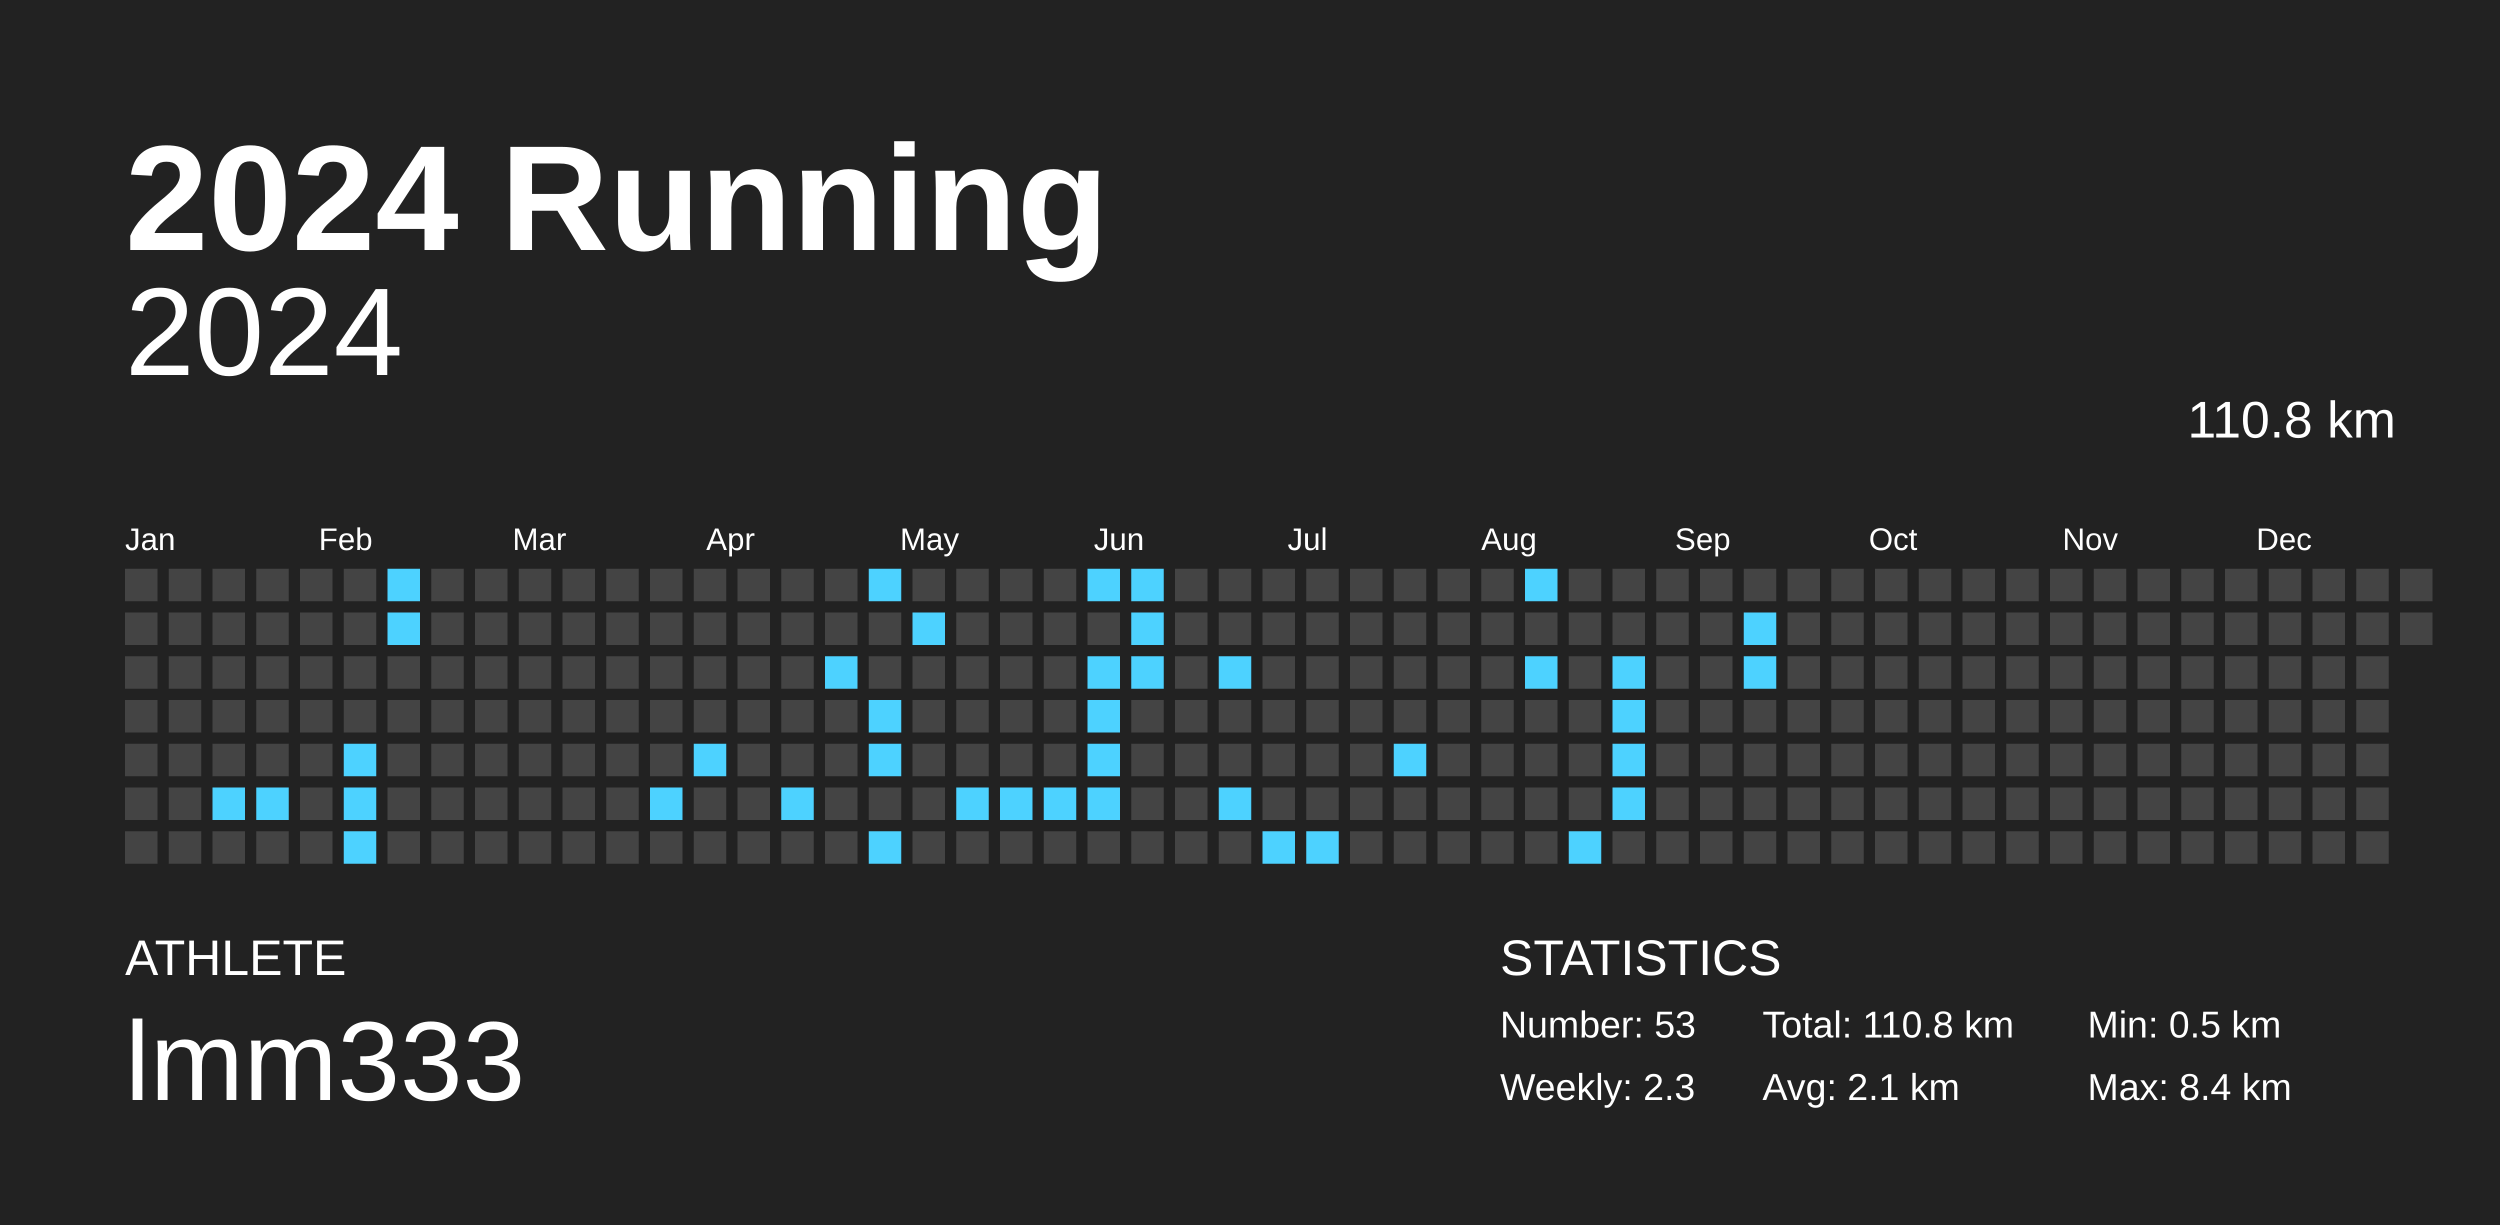
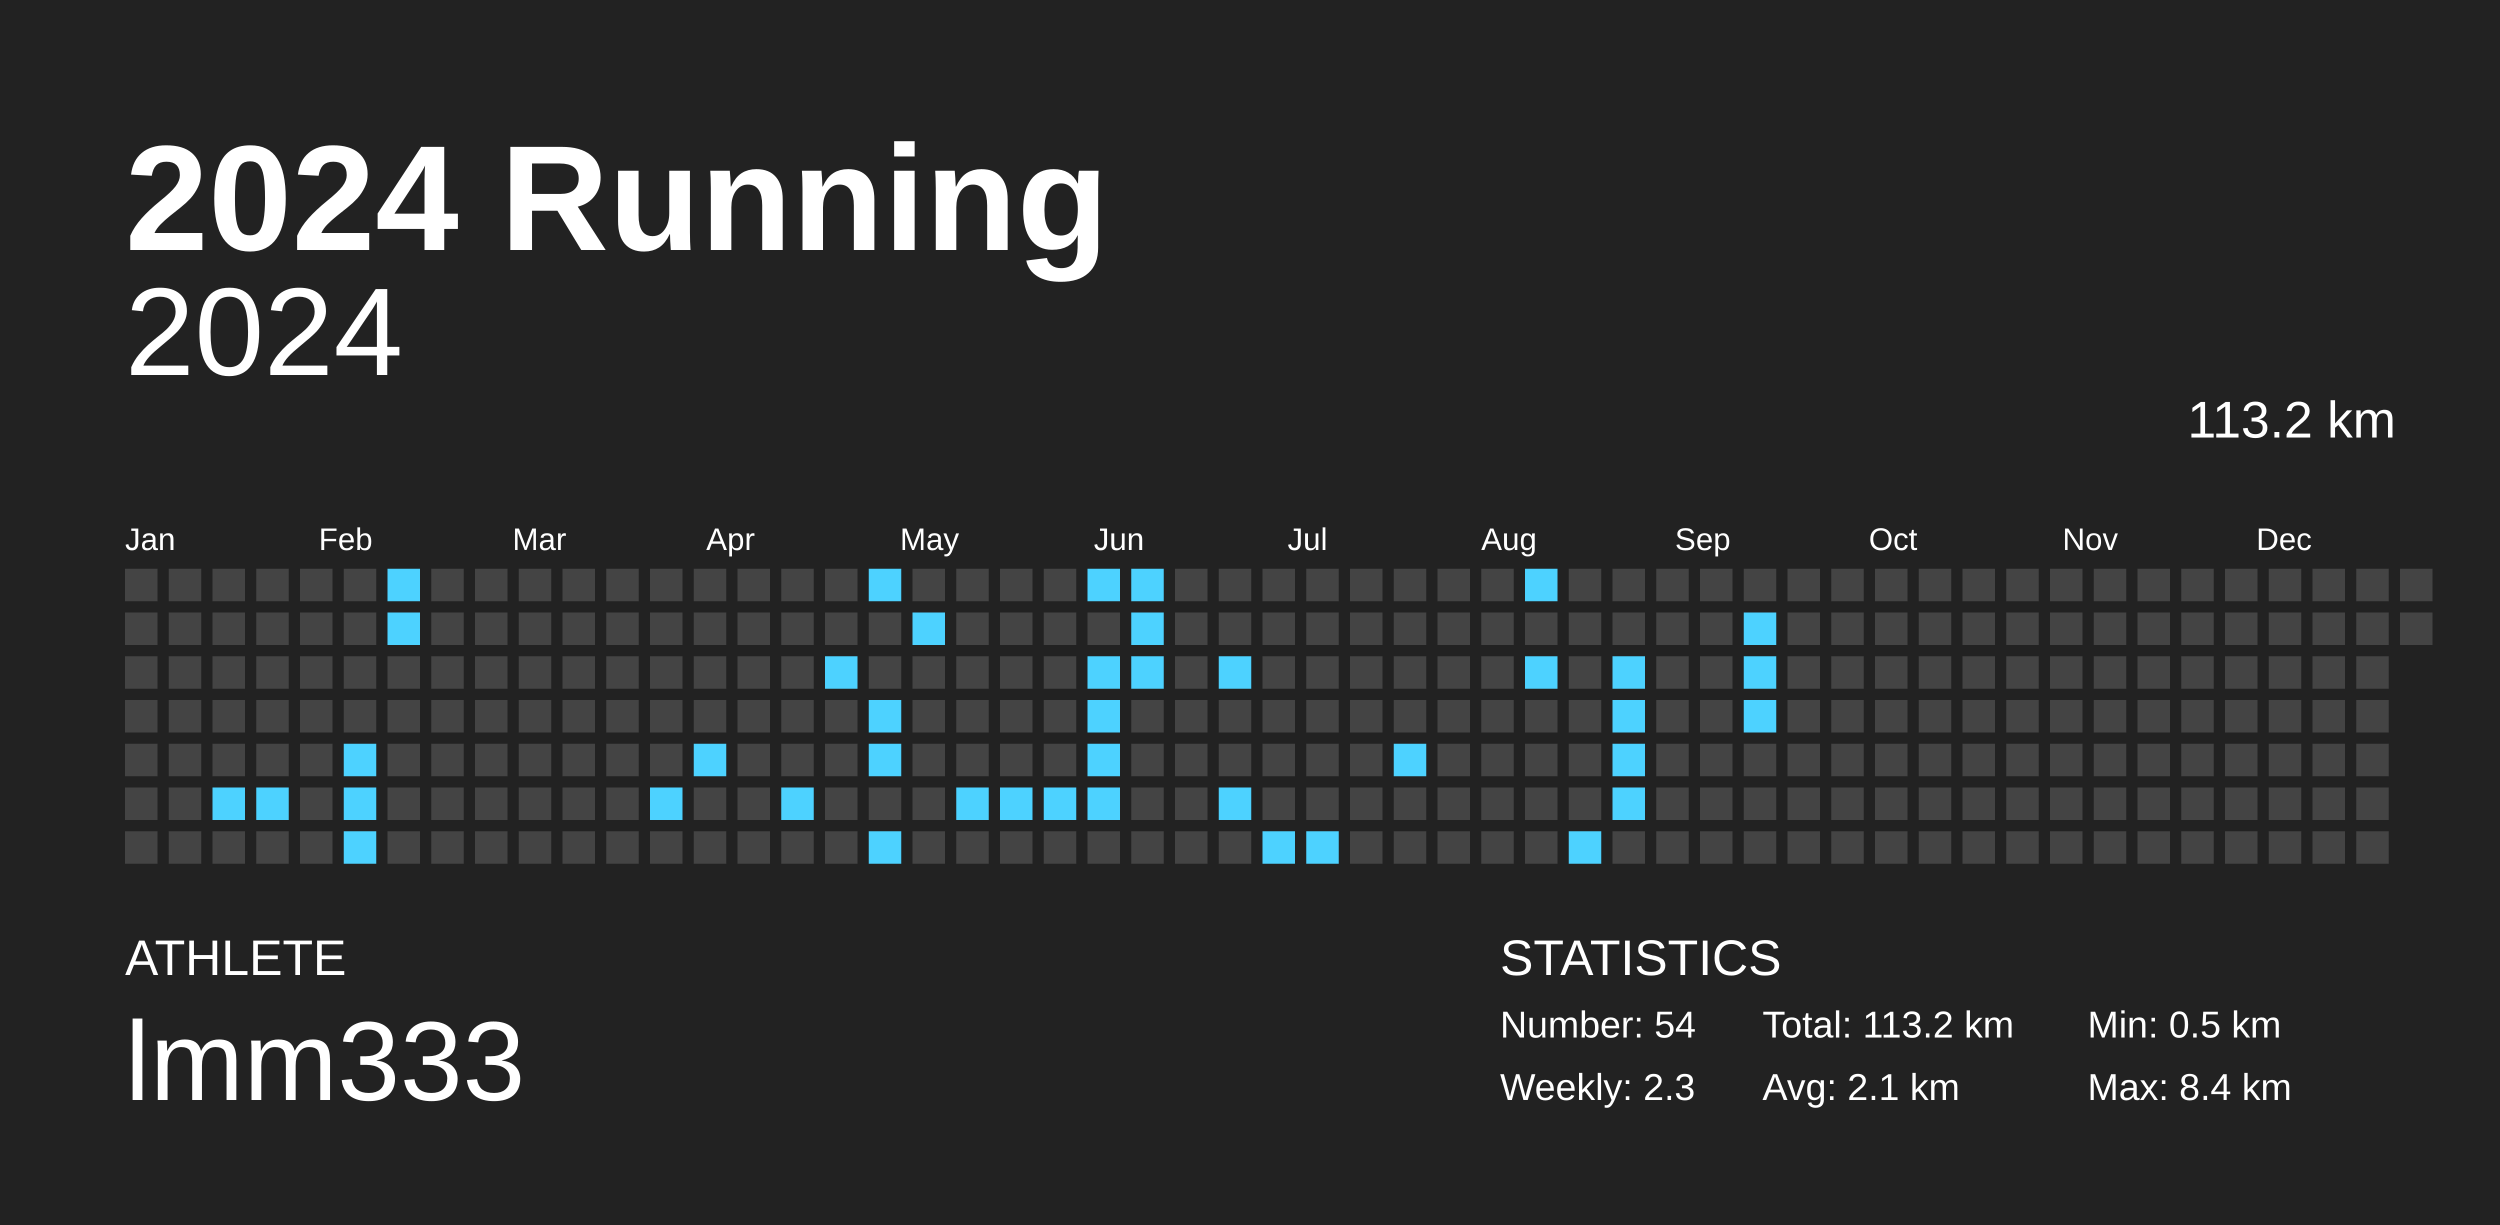
<svg xmlns="http://www.w3.org/2000/svg" baseProfile="full" height="98mm" version="1.1" viewBox="0,0,200,98" width="200mm">
  <defs />
  <rect fill="#222222" height="98" width="200" x="0" y="0" />
  <text fill="#FFFFFF" style="font-size:12px; font-family:Arial; font-weight:bold;" x="10" y="20">2024 Running</text>
  <text fill="#FFFFFF" style="font-size:4px; font-family:Arial" x="10" y="78">ATHLETE</text>
  <text fill="#FFFFFF" style="font-size:9px; font-family:Arial" x="10" y="88">lmm333</text>
  <text fill="#FFFFFF" style="font-size:4px; font-family:Arial" x="120" y="78">STATISTICS</text>
-   <text fill="#FFFFFF" style="font-size:3px; font-family:Arial" x="120" y="83">Number: 53</text>
+   <text fill="#FFFFFF" style="font-size:3px; font-family:Arial" x="120" y="83">Number: 54</text>
  <text fill="#FFFFFF" style="font-size:3px; font-family:Arial" x="120" y="88">Weekly: 2.3</text>
-   <text fill="#FFFFFF" style="font-size:3px; font-family:Arial" x="141" y="83">Total: 110.8 km</text>
+   <text fill="#FFFFFF" style="font-size:3px; font-family:Arial" x="141" y="83">Total: 113.2 km</text>
  <text fill="#FFFFFF" style="font-size:3px; font-family:Arial" x="141" y="88">Avg: 2.1 km</text>
  <text fill="#FFFFFF" style="font-size:3px; font-family:Arial" x="167" y="83">Min: 0.5 km</text>
  <text fill="#FFFFFF" style="font-size:3px; font-family:Arial" x="167" y="88">Max: 8.4 km</text>
  <text alignment-baseline="hanging" fill="#FFFFFF" style="font-size:10.0px; font-family:Arial;" x="10" y="30">2024</text>
-   <text alignment-baseline="hanging" fill="#FFFFFF" style="font-size:4.125px; font-family:Arial;" x="175" y="35">110.8 km</text>
+   <text alignment-baseline="hanging" fill="#FFFFFF" style="font-size:4.125px; font-family:Arial;" x="175" y="35">113.2 km</text>
  <text fill="#FFFFFF" style="font-size:2.5px; font-family:Arial" x="10.0" y="44">Jan</text>
  <text fill="#FFFFFF" style="font-size:2.5px; font-family:Arial" x="25.5" y="44">Feb</text>
  <text fill="#FFFFFF" style="font-size:2.5px; font-family:Arial" x="41.0" y="44">Mar</text>
  <text fill="#FFFFFF" style="font-size:2.5px; font-family:Arial" x="56.5" y="44">Apr</text>
  <text fill="#FFFFFF" style="font-size:2.5px; font-family:Arial" x="72.0" y="44">May</text>
  <text fill="#FFFFFF" style="font-size:2.5px; font-family:Arial" x="87.5" y="44">Jun</text>
  <text fill="#FFFFFF" style="font-size:2.5px; font-family:Arial" x="103.0" y="44">Jul</text>
  <text fill="#FFFFFF" style="font-size:2.5px; font-family:Arial" x="118.5" y="44">Aug</text>
  <text fill="#FFFFFF" style="font-size:2.5px; font-family:Arial" x="134.0" y="44">Sep</text>
  <text fill="#FFFFFF" style="font-size:2.5px; font-family:Arial" x="149.5" y="44">Oct</text>
  <text fill="#FFFFFF" style="font-size:2.5px; font-family:Arial" x="165.0" y="44">Nov</text>
  <text fill="#FFFFFF" style="font-size:2.5px; font-family:Arial" x="180.5" y="44">Dec</text>
  <rect fill="#444444" height="2.6" width="2.6" x="10.0" y="45.5" />
  <rect fill="#444444" height="2.6" width="2.6" x="10.0" y="49.0" />
  <rect fill="#444444" height="2.6" width="2.6" x="10.0" y="52.5" />
  <rect fill="#444444" height="2.6" width="2.6" x="10.0" y="56.0" />
  <rect fill="#444444" height="2.6" width="2.6" x="10.0" y="59.5" />
  <rect fill="#444444" height="2.6" width="2.6" x="10.0" y="63.0" />
  <rect fill="#444444" height="2.6" width="2.6" x="10.0" y="66.5" />
  <rect fill="#444444" height="2.6" width="2.6" x="13.5" y="45.5" />
  <rect fill="#444444" height="2.6" width="2.6" x="13.5" y="49.0" />
  <rect fill="#444444" height="2.6" width="2.6" x="13.5" y="52.5" />
  <rect fill="#444444" height="2.6" width="2.6" x="13.5" y="56.0" />
  <rect fill="#444444" height="2.6" width="2.6" x="13.5" y="59.5" />
  <rect fill="#444444" height="2.6" width="2.6" x="13.5" y="63.0" />
  <rect fill="#444444" height="2.6" width="2.6" x="13.5" y="66.5" />
  <rect fill="#444444" height="2.6" width="2.6" x="17.0" y="45.5" />
  <rect fill="#444444" height="2.6" width="2.6" x="17.0" y="49.0" />
  <rect fill="#444444" height="2.6" width="2.6" x="17.0" y="52.5" />
  <rect fill="#444444" height="2.6" width="2.6" x="17.0" y="56.0" />
  <rect fill="#444444" height="2.6" width="2.6" x="17.0" y="59.5" />
  <rect fill="#4dd2ff" height="2.6" width="2.6" x="17.0" y="63.0" />
  <rect fill="#444444" height="2.6" width="2.6" x="17.0" y="66.5" />
  <rect fill="#444444" height="2.6" width="2.6" x="20.5" y="45.5" />
  <rect fill="#444444" height="2.6" width="2.6" x="20.5" y="49.0" />
  <rect fill="#444444" height="2.6" width="2.6" x="20.5" y="52.5" />
  <rect fill="#444444" height="2.6" width="2.6" x="20.5" y="56.0" />
  <rect fill="#444444" height="2.6" width="2.6" x="20.5" y="59.5" />
  <rect fill="#4dd2ff" height="2.6" width="2.6" x="20.5" y="63.0" />
  <rect fill="#444444" height="2.6" width="2.6" x="20.5" y="66.5" />
  <rect fill="#444444" height="2.6" width="2.6" x="24.0" y="45.5" />
  <rect fill="#444444" height="2.6" width="2.6" x="24.0" y="49.0" />
  <rect fill="#444444" height="2.6" width="2.6" x="24.0" y="52.5" />
  <rect fill="#444444" height="2.6" width="2.6" x="24.0" y="56.0" />
  <rect fill="#444444" height="2.6" width="2.6" x="24.0" y="59.5" />
  <rect fill="#444444" height="2.6" width="2.6" x="24.0" y="63.0" />
  <rect fill="#444444" height="2.6" width="2.6" x="24.0" y="66.5" />
  <rect fill="#444444" height="2.6" width="2.6" x="27.5" y="45.5" />
  <rect fill="#444444" height="2.6" width="2.6" x="27.5" y="49.0" />
  <rect fill="#444444" height="2.6" width="2.6" x="27.5" y="52.5" />
  <rect fill="#444444" height="2.6" width="2.6" x="27.5" y="56.0" />
  <rect fill="#4dd2ff" height="2.6" width="2.6" x="27.5" y="59.5" />
  <rect fill="#4dd2ff" height="2.6" width="2.6" x="27.5" y="63.0" />
  <rect fill="#4dd2ff" height="2.6" width="2.6" x="27.5" y="66.5" />
  <rect fill="#4dd2ff" height="2.6" width="2.6" x="31.0" y="45.5" />
  <rect fill="#4dd2ff" height="2.6" width="2.6" x="31.0" y="49.0" />
  <rect fill="#444444" height="2.6" width="2.6" x="31.0" y="52.5" />
  <rect fill="#444444" height="2.6" width="2.6" x="31.0" y="56.0" />
  <rect fill="#444444" height="2.6" width="2.6" x="31.0" y="59.5" />
  <rect fill="#444444" height="2.6" width="2.6" x="31.0" y="63.0" />
  <rect fill="#444444" height="2.6" width="2.6" x="31.0" y="66.5" />
  <rect fill="#444444" height="2.6" width="2.6" x="34.5" y="45.5" />
  <rect fill="#444444" height="2.6" width="2.6" x="34.5" y="49.0" />
  <rect fill="#444444" height="2.6" width="2.6" x="34.5" y="52.5" />
  <rect fill="#444444" height="2.6" width="2.6" x="34.5" y="56.0" />
  <rect fill="#444444" height="2.6" width="2.6" x="34.5" y="59.5" />
  <rect fill="#444444" height="2.6" width="2.6" x="34.5" y="63.0" />
  <rect fill="#444444" height="2.6" width="2.6" x="34.5" y="66.5" />
  <rect fill="#444444" height="2.6" width="2.6" x="38.0" y="45.5" />
  <rect fill="#444444" height="2.6" width="2.6" x="38.0" y="49.0" />
  <rect fill="#444444" height="2.6" width="2.6" x="38.0" y="52.5" />
  <rect fill="#444444" height="2.6" width="2.6" x="38.0" y="56.0" />
  <rect fill="#444444" height="2.6" width="2.6" x="38.0" y="59.5" />
  <rect fill="#444444" height="2.6" width="2.6" x="38.0" y="63.0" />
  <rect fill="#444444" height="2.6" width="2.6" x="38.0" y="66.5" />
  <rect fill="#444444" height="2.6" width="2.6" x="41.5" y="45.5" />
  <rect fill="#444444" height="2.6" width="2.6" x="41.5" y="49.0" />
  <rect fill="#444444" height="2.6" width="2.6" x="41.5" y="52.5" />
  <rect fill="#444444" height="2.6" width="2.6" x="41.5" y="56.0" />
  <rect fill="#444444" height="2.6" width="2.6" x="41.5" y="59.5" />
  <rect fill="#444444" height="2.6" width="2.6" x="41.5" y="63.0" />
  <rect fill="#444444" height="2.6" width="2.6" x="41.5" y="66.5" />
  <rect fill="#444444" height="2.6" width="2.6" x="45.0" y="45.5" />
  <rect fill="#444444" height="2.6" width="2.6" x="45.0" y="49.0" />
  <rect fill="#444444" height="2.6" width="2.6" x="45.0" y="52.5" />
  <rect fill="#444444" height="2.6" width="2.6" x="45.0" y="56.0" />
  <rect fill="#444444" height="2.6" width="2.6" x="45.0" y="59.5" />
  <rect fill="#444444" height="2.6" width="2.6" x="45.0" y="63.0" />
  <rect fill="#444444" height="2.6" width="2.6" x="45.0" y="66.5" />
  <rect fill="#444444" height="2.6" width="2.6" x="48.5" y="45.5" />
  <rect fill="#444444" height="2.6" width="2.6" x="48.5" y="49.0" />
  <rect fill="#444444" height="2.6" width="2.6" x="48.5" y="52.5" />
  <rect fill="#444444" height="2.6" width="2.6" x="48.5" y="56.0" />
  <rect fill="#444444" height="2.6" width="2.6" x="48.5" y="59.5" />
  <rect fill="#444444" height="2.6" width="2.6" x="48.5" y="63.0" />
  <rect fill="#444444" height="2.6" width="2.6" x="48.5" y="66.5" />
  <rect fill="#444444" height="2.6" width="2.6" x="52.0" y="45.5" />
  <rect fill="#444444" height="2.6" width="2.6" x="52.0" y="49.0" />
  <rect fill="#444444" height="2.6" width="2.6" x="52.0" y="52.5" />
  <rect fill="#444444" height="2.6" width="2.6" x="52.0" y="56.0" />
  <rect fill="#444444" height="2.6" width="2.6" x="52.0" y="59.5" />
  <rect fill="#4dd2ff" height="2.6" width="2.6" x="52.0" y="63.0" />
  <rect fill="#444444" height="2.6" width="2.6" x="52.0" y="66.5" />
  <rect fill="#444444" height="2.6" width="2.6" x="55.5" y="45.5" />
  <rect fill="#444444" height="2.6" width="2.6" x="55.5" y="49.0" />
  <rect fill="#444444" height="2.6" width="2.6" x="55.5" y="52.5" />
  <rect fill="#444444" height="2.6" width="2.6" x="55.5" y="56.0" />
  <rect fill="#4dd2ff" height="2.6" width="2.6" x="55.5" y="59.5" />
  <rect fill="#444444" height="2.6" width="2.6" x="55.5" y="63.0" />
  <rect fill="#444444" height="2.6" width="2.6" x="55.5" y="66.5" />
  <rect fill="#444444" height="2.6" width="2.6" x="59.0" y="45.5" />
  <rect fill="#444444" height="2.6" width="2.6" x="59.0" y="49.0" />
  <rect fill="#444444" height="2.6" width="2.6" x="59.0" y="52.5" />
  <rect fill="#444444" height="2.6" width="2.6" x="59.0" y="56.0" />
  <rect fill="#444444" height="2.6" width="2.6" x="59.0" y="59.5" />
  <rect fill="#444444" height="2.6" width="2.6" x="59.0" y="63.0" />
  <rect fill="#444444" height="2.6" width="2.6" x="59.0" y="66.5" />
  <rect fill="#444444" height="2.6" width="2.6" x="62.5" y="45.5" />
  <rect fill="#444444" height="2.6" width="2.6" x="62.5" y="49.0" />
  <rect fill="#444444" height="2.6" width="2.6" x="62.5" y="52.5" />
  <rect fill="#444444" height="2.6" width="2.6" x="62.5" y="56.0" />
  <rect fill="#444444" height="2.6" width="2.6" x="62.5" y="59.5" />
  <rect fill="#4dd2ff" height="2.6" width="2.6" x="62.5" y="63.0" />
  <rect fill="#444444" height="2.6" width="2.6" x="62.5" y="66.5" />
  <rect fill="#444444" height="2.6" width="2.6" x="66.0" y="45.5" />
  <rect fill="#444444" height="2.6" width="2.6" x="66.0" y="49.0" />
  <rect fill="#4dd2ff" height="2.6" width="2.6" x="66.0" y="52.5" />
  <rect fill="#444444" height="2.6" width="2.6" x="66.0" y="56.0" />
  <rect fill="#444444" height="2.6" width="2.6" x="66.0" y="59.5" />
  <rect fill="#444444" height="2.6" width="2.6" x="66.0" y="63.0" />
  <rect fill="#444444" height="2.6" width="2.6" x="66.0" y="66.5" />
  <rect fill="#4dd2ff" height="2.6" width="2.6" x="69.5" y="45.5" />
  <rect fill="#444444" height="2.6" width="2.6" x="69.5" y="49.0" />
  <rect fill="#444444" height="2.6" width="2.6" x="69.5" y="52.5" />
  <rect fill="#4dd2ff" height="2.6" width="2.6" x="69.5" y="56.0" />
  <rect fill="#4dd2ff" height="2.6" width="2.6" x="69.5" y="59.5" />
  <rect fill="#444444" height="2.6" width="2.6" x="69.5" y="63.0" />
  <rect fill="#4dd2ff" height="2.6" width="2.6" x="69.5" y="66.5" />
  <rect fill="#444444" height="2.6" width="2.6" x="73.0" y="45.5" />
  <rect fill="#4dd2ff" height="2.6" width="2.6" x="73.0" y="49.0" />
  <rect fill="#444444" height="2.6" width="2.6" x="73.0" y="52.5" />
  <rect fill="#444444" height="2.6" width="2.6" x="73.0" y="56.0" />
  <rect fill="#444444" height="2.6" width="2.6" x="73.0" y="59.5" />
  <rect fill="#444444" height="2.6" width="2.6" x="73.0" y="63.0" />
  <rect fill="#444444" height="2.6" width="2.6" x="73.0" y="66.5" />
  <rect fill="#444444" height="2.6" width="2.6" x="76.5" y="45.5" />
  <rect fill="#444444" height="2.6" width="2.6" x="76.5" y="49.0" />
  <rect fill="#444444" height="2.6" width="2.6" x="76.5" y="52.5" />
  <rect fill="#444444" height="2.6" width="2.6" x="76.5" y="56.0" />
  <rect fill="#444444" height="2.6" width="2.6" x="76.5" y="59.5" />
  <rect fill="#4dd2ff" height="2.6" width="2.6" x="76.5" y="63.0" />
  <rect fill="#444444" height="2.6" width="2.6" x="76.5" y="66.5" />
  <rect fill="#444444" height="2.6" width="2.6" x="80.0" y="45.5" />
  <rect fill="#444444" height="2.6" width="2.6" x="80.0" y="49.0" />
  <rect fill="#444444" height="2.6" width="2.6" x="80.0" y="52.5" />
  <rect fill="#444444" height="2.6" width="2.6" x="80.0" y="56.0" />
  <rect fill="#444444" height="2.6" width="2.6" x="80.0" y="59.5" />
  <rect fill="#4dd2ff" height="2.6" width="2.6" x="80.0" y="63.0" />
  <rect fill="#444444" height="2.6" width="2.6" x="80.0" y="66.5" />
  <rect fill="#444444" height="2.6" width="2.6" x="83.5" y="45.5" />
  <rect fill="#444444" height="2.6" width="2.6" x="83.5" y="49.0" />
  <rect fill="#444444" height="2.6" width="2.6" x="83.5" y="52.5" />
  <rect fill="#444444" height="2.6" width="2.6" x="83.5" y="56.0" />
  <rect fill="#444444" height="2.6" width="2.6" x="83.5" y="59.5" />
  <rect fill="#4dd2ff" height="2.6" width="2.6" x="83.5" y="63.0" />
  <rect fill="#444444" height="2.6" width="2.6" x="83.5" y="66.5" />
  <rect fill="#4dd2ff" height="2.6" width="2.6" x="87.0" y="45.5" />
  <rect fill="#444444" height="2.6" width="2.6" x="87.0" y="49.0" />
  <rect fill="#4dd2ff" height="2.6" width="2.6" x="87.0" y="52.5" />
  <rect fill="#4dd2ff" height="2.6" width="2.6" x="87.0" y="56.0" />
  <rect fill="#4dd2ff" height="2.6" width="2.6" x="87.0" y="59.5" />
  <rect fill="#4dd2ff" height="2.6" width="2.6" x="87.0" y="63.0" />
  <rect fill="#444444" height="2.6" width="2.6" x="87.0" y="66.5" />
  <rect fill="#4dd2ff" height="2.6" width="2.6" x="90.5" y="45.5" />
  <rect fill="#4dd2ff" height="2.6" width="2.6" x="90.5" y="49.0" />
  <rect fill="#4dd2ff" height="2.6" width="2.6" x="90.5" y="52.5" />
  <rect fill="#444444" height="2.6" width="2.6" x="90.5" y="56.0" />
  <rect fill="#444444" height="2.6" width="2.6" x="90.5" y="59.5" />
  <rect fill="#444444" height="2.6" width="2.6" x="90.5" y="63.0" />
  <rect fill="#444444" height="2.6" width="2.6" x="90.5" y="66.5" />
  <rect fill="#444444" height="2.6" width="2.6" x="94.0" y="45.5" />
  <rect fill="#444444" height="2.6" width="2.6" x="94.0" y="49.0" />
  <rect fill="#444444" height="2.6" width="2.6" x="94.0" y="52.5" />
  <rect fill="#444444" height="2.6" width="2.6" x="94.0" y="56.0" />
  <rect fill="#444444" height="2.6" width="2.6" x="94.0" y="59.5" />
  <rect fill="#444444" height="2.6" width="2.6" x="94.0" y="63.0" />
  <rect fill="#444444" height="2.6" width="2.6" x="94.0" y="66.5" />
  <rect fill="#444444" height="2.6" width="2.6" x="97.5" y="45.5" />
  <rect fill="#444444" height="2.6" width="2.6" x="97.5" y="49.0" />
  <rect fill="#4dd2ff" height="2.6" width="2.6" x="97.5" y="52.5" />
  <rect fill="#444444" height="2.6" width="2.6" x="97.5" y="56.0" />
  <rect fill="#444444" height="2.6" width="2.6" x="97.5" y="59.5" />
  <rect fill="#4dd2ff" height="2.6" width="2.6" x="97.5" y="63.0" />
  <rect fill="#444444" height="2.6" width="2.6" x="97.5" y="66.5" />
  <rect fill="#444444" height="2.6" width="2.6" x="101.0" y="45.5" />
  <rect fill="#444444" height="2.6" width="2.6" x="101.0" y="49.0" />
  <rect fill="#444444" height="2.6" width="2.6" x="101.0" y="52.5" />
  <rect fill="#444444" height="2.6" width="2.6" x="101.0" y="56.0" />
  <rect fill="#444444" height="2.6" width="2.6" x="101.0" y="59.5" />
  <rect fill="#444444" height="2.6" width="2.6" x="101.0" y="63.0" />
  <rect fill="#4dd2ff" height="2.6" width="2.6" x="101.0" y="66.5" />
  <rect fill="#444444" height="2.6" width="2.6" x="104.5" y="45.5" />
  <rect fill="#444444" height="2.6" width="2.6" x="104.5" y="49.0" />
  <rect fill="#444444" height="2.6" width="2.6" x="104.5" y="52.5" />
  <rect fill="#444444" height="2.6" width="2.6" x="104.5" y="56.0" />
  <rect fill="#444444" height="2.6" width="2.6" x="104.5" y="59.5" />
  <rect fill="#444444" height="2.6" width="2.6" x="104.5" y="63.0" />
  <rect fill="#4dd2ff" height="2.6" width="2.6" x="104.5" y="66.5" />
  <rect fill="#444444" height="2.6" width="2.6" x="108.0" y="45.5" />
  <rect fill="#444444" height="2.6" width="2.6" x="108.0" y="49.0" />
  <rect fill="#444444" height="2.6" width="2.6" x="108.0" y="52.5" />
  <rect fill="#444444" height="2.6" width="2.6" x="108.0" y="56.0" />
  <rect fill="#444444" height="2.6" width="2.6" x="108.0" y="59.5" />
  <rect fill="#444444" height="2.6" width="2.6" x="108.0" y="63.0" />
  <rect fill="#444444" height="2.6" width="2.6" x="108.0" y="66.5" />
  <rect fill="#444444" height="2.6" width="2.6" x="111.5" y="45.5" />
  <rect fill="#444444" height="2.6" width="2.6" x="111.5" y="49.0" />
  <rect fill="#444444" height="2.6" width="2.6" x="111.5" y="52.5" />
  <rect fill="#444444" height="2.6" width="2.6" x="111.5" y="56.0" />
  <rect fill="#4dd2ff" height="2.6" width="2.6" x="111.5" y="59.5" />
  <rect fill="#444444" height="2.6" width="2.6" x="111.5" y="63.0" />
  <rect fill="#444444" height="2.6" width="2.6" x="111.5" y="66.5" />
  <rect fill="#444444" height="2.6" width="2.6" x="115.0" y="45.5" />
  <rect fill="#444444" height="2.6" width="2.6" x="115.0" y="49.0" />
  <rect fill="#444444" height="2.6" width="2.6" x="115.0" y="52.5" />
  <rect fill="#444444" height="2.6" width="2.6" x="115.0" y="56.0" />
  <rect fill="#444444" height="2.6" width="2.6" x="115.0" y="59.5" />
  <rect fill="#444444" height="2.6" width="2.6" x="115.0" y="63.0" />
  <rect fill="#444444" height="2.6" width="2.6" x="115.0" y="66.5" />
  <rect fill="#444444" height="2.6" width="2.6" x="118.5" y="45.5" />
  <rect fill="#444444" height="2.6" width="2.6" x="118.5" y="49.0" />
  <rect fill="#444444" height="2.6" width="2.6" x="118.5" y="52.5" />
  <rect fill="#444444" height="2.6" width="2.6" x="118.5" y="56.0" />
  <rect fill="#444444" height="2.6" width="2.6" x="118.5" y="59.5" />
  <rect fill="#444444" height="2.6" width="2.6" x="118.5" y="63.0" />
  <rect fill="#444444" height="2.6" width="2.6" x="118.5" y="66.5" />
  <rect fill="#4dd2ff" height="2.6" width="2.6" x="122.0" y="45.5" />
  <rect fill="#444444" height="2.6" width="2.6" x="122.0" y="49.0" />
  <rect fill="#4dd2ff" height="2.6" width="2.6" x="122.0" y="52.5" />
  <rect fill="#444444" height="2.6" width="2.6" x="122.0" y="56.0" />
  <rect fill="#444444" height="2.6" width="2.6" x="122.0" y="59.5" />
  <rect fill="#444444" height="2.6" width="2.6" x="122.0" y="63.0" />
  <rect fill="#444444" height="2.6" width="2.6" x="122.0" y="66.5" />
  <rect fill="#444444" height="2.6" width="2.6" x="125.5" y="45.5" />
  <rect fill="#444444" height="2.6" width="2.6" x="125.5" y="49.0" />
  <rect fill="#444444" height="2.6" width="2.6" x="125.5" y="52.5" />
  <rect fill="#444444" height="2.6" width="2.6" x="125.5" y="56.0" />
  <rect fill="#444444" height="2.6" width="2.6" x="125.5" y="59.5" />
  <rect fill="#444444" height="2.6" width="2.6" x="125.5" y="63.0" />
  <rect fill="#4dd2ff" height="2.6" width="2.6" x="125.5" y="66.5" />
  <rect fill="#444444" height="2.6" width="2.6" x="129.0" y="45.5" />
  <rect fill="#444444" height="2.6" width="2.6" x="129.0" y="49.0" />
  <rect fill="#4dd2ff" height="2.6" width="2.6" x="129.0" y="52.5" />
  <rect fill="#4dd2ff" height="2.6" width="2.6" x="129.0" y="56.0" />
  <rect fill="#4dd2ff" height="2.6" width="2.6" x="129.0" y="59.5" />
  <rect fill="#4dd2ff" height="2.6" width="2.6" x="129.0" y="63.0" />
  <rect fill="#444444" height="2.6" width="2.6" x="129.0" y="66.5" />
  <rect fill="#444444" height="2.6" width="2.6" x="132.5" y="45.5" />
  <rect fill="#444444" height="2.6" width="2.6" x="132.5" y="49.0" />
  <rect fill="#444444" height="2.6" width="2.6" x="132.5" y="52.5" />
  <rect fill="#444444" height="2.6" width="2.6" x="132.5" y="56.0" />
  <rect fill="#444444" height="2.6" width="2.6" x="132.5" y="59.5" />
  <rect fill="#444444" height="2.6" width="2.6" x="132.5" y="63.0" />
  <rect fill="#444444" height="2.6" width="2.6" x="132.5" y="66.5" />
  <rect fill="#444444" height="2.6" width="2.6" x="136.0" y="45.5" />
  <rect fill="#444444" height="2.6" width="2.6" x="136.0" y="49.0" />
  <rect fill="#444444" height="2.6" width="2.6" x="136.0" y="52.5" />
  <rect fill="#444444" height="2.6" width="2.6" x="136.0" y="56.0" />
  <rect fill="#444444" height="2.6" width="2.6" x="136.0" y="59.5" />
  <rect fill="#444444" height="2.6" width="2.6" x="136.0" y="63.0" />
  <rect fill="#444444" height="2.6" width="2.6" x="136.0" y="66.5" />
  <rect fill="#444444" height="2.6" width="2.6" x="139.5" y="45.5" />
  <rect fill="#4dd2ff" height="2.6" width="2.6" x="139.5" y="49.0" />
  <rect fill="#4dd2ff" height="2.6" width="2.6" x="139.5" y="52.5" />
-   <rect fill="#444444" height="2.6" width="2.6" x="139.5" y="56.0" />
+   <rect fill="#4dd2ff" height="2.6" width="2.6" x="139.5" y="56.0" />
  <rect fill="#444444" height="2.6" width="2.6" x="139.5" y="59.5" />
  <rect fill="#444444" height="2.6" width="2.6" x="139.5" y="63.0" />
  <rect fill="#444444" height="2.6" width="2.6" x="139.5" y="66.5" />
  <rect fill="#444444" height="2.6" width="2.6" x="143.0" y="45.5" />
  <rect fill="#444444" height="2.6" width="2.6" x="143.0" y="49.0" />
  <rect fill="#444444" height="2.6" width="2.6" x="143.0" y="52.5" />
  <rect fill="#444444" height="2.6" width="2.6" x="143.0" y="56.0" />
  <rect fill="#444444" height="2.6" width="2.6" x="143.0" y="59.5" />
  <rect fill="#444444" height="2.6" width="2.6" x="143.0" y="63.0" />
  <rect fill="#444444" height="2.6" width="2.6" x="143.0" y="66.5" />
  <rect fill="#444444" height="2.6" width="2.6" x="146.5" y="45.5" />
  <rect fill="#444444" height="2.6" width="2.6" x="146.5" y="49.0" />
  <rect fill="#444444" height="2.6" width="2.6" x="146.5" y="52.5" />
  <rect fill="#444444" height="2.6" width="2.6" x="146.5" y="56.0" />
  <rect fill="#444444" height="2.6" width="2.6" x="146.5" y="59.5" />
  <rect fill="#444444" height="2.6" width="2.6" x="146.5" y="63.0" />
  <rect fill="#444444" height="2.6" width="2.6" x="146.5" y="66.5" />
  <rect fill="#444444" height="2.6" width="2.6" x="150.0" y="45.5" />
  <rect fill="#444444" height="2.6" width="2.6" x="150.0" y="49.0" />
  <rect fill="#444444" height="2.6" width="2.6" x="150.0" y="52.5" />
  <rect fill="#444444" height="2.6" width="2.6" x="150.0" y="56.0" />
  <rect fill="#444444" height="2.6" width="2.6" x="150.0" y="59.5" />
  <rect fill="#444444" height="2.6" width="2.6" x="150.0" y="63.0" />
  <rect fill="#444444" height="2.6" width="2.6" x="150.0" y="66.5" />
  <rect fill="#444444" height="2.6" width="2.6" x="153.5" y="45.5" />
  <rect fill="#444444" height="2.6" width="2.6" x="153.5" y="49.0" />
  <rect fill="#444444" height="2.6" width="2.6" x="153.5" y="52.5" />
  <rect fill="#444444" height="2.6" width="2.6" x="153.5" y="56.0" />
  <rect fill="#444444" height="2.6" width="2.6" x="153.5" y="59.5" />
  <rect fill="#444444" height="2.6" width="2.6" x="153.5" y="63.0" />
  <rect fill="#444444" height="2.6" width="2.6" x="153.5" y="66.5" />
  <rect fill="#444444" height="2.6" width="2.6" x="157.0" y="45.5" />
  <rect fill="#444444" height="2.6" width="2.6" x="157.0" y="49.0" />
  <rect fill="#444444" height="2.6" width="2.6" x="157.0" y="52.5" />
  <rect fill="#444444" height="2.6" width="2.6" x="157.0" y="56.0" />
  <rect fill="#444444" height="2.6" width="2.6" x="157.0" y="59.5" />
  <rect fill="#444444" height="2.6" width="2.6" x="157.0" y="63.0" />
  <rect fill="#444444" height="2.6" width="2.6" x="157.0" y="66.5" />
  <rect fill="#444444" height="2.6" width="2.6" x="160.5" y="45.5" />
  <rect fill="#444444" height="2.6" width="2.6" x="160.5" y="49.0" />
  <rect fill="#444444" height="2.6" width="2.6" x="160.5" y="52.5" />
  <rect fill="#444444" height="2.6" width="2.6" x="160.5" y="56.0" />
  <rect fill="#444444" height="2.6" width="2.6" x="160.5" y="59.5" />
  <rect fill="#444444" height="2.6" width="2.6" x="160.5" y="63.0" />
  <rect fill="#444444" height="2.6" width="2.6" x="160.5" y="66.5" />
  <rect fill="#444444" height="2.6" width="2.6" x="164.0" y="45.5" />
  <rect fill="#444444" height="2.6" width="2.6" x="164.0" y="49.0" />
  <rect fill="#444444" height="2.6" width="2.6" x="164.0" y="52.5" />
  <rect fill="#444444" height="2.6" width="2.6" x="164.0" y="56.0" />
  <rect fill="#444444" height="2.6" width="2.6" x="164.0" y="59.5" />
  <rect fill="#444444" height="2.6" width="2.6" x="164.0" y="63.0" />
  <rect fill="#444444" height="2.6" width="2.6" x="164.0" y="66.5" />
  <rect fill="#444444" height="2.6" width="2.6" x="167.5" y="45.5" />
  <rect fill="#444444" height="2.6" width="2.6" x="167.5" y="49.0" />
  <rect fill="#444444" height="2.6" width="2.6" x="167.5" y="52.5" />
  <rect fill="#444444" height="2.6" width="2.6" x="167.5" y="56.0" />
  <rect fill="#444444" height="2.6" width="2.6" x="167.5" y="59.5" />
  <rect fill="#444444" height="2.6" width="2.6" x="167.5" y="63.0" />
  <rect fill="#444444" height="2.6" width="2.6" x="167.5" y="66.5" />
  <rect fill="#444444" height="2.6" width="2.6" x="171.0" y="45.5" />
  <rect fill="#444444" height="2.6" width="2.6" x="171.0" y="49.0" />
  <rect fill="#444444" height="2.6" width="2.6" x="171.0" y="52.5" />
  <rect fill="#444444" height="2.6" width="2.6" x="171.0" y="56.0" />
  <rect fill="#444444" height="2.6" width="2.6" x="171.0" y="59.5" />
  <rect fill="#444444" height="2.6" width="2.6" x="171.0" y="63.0" />
  <rect fill="#444444" height="2.6" width="2.6" x="171.0" y="66.5" />
  <rect fill="#444444" height="2.6" width="2.6" x="174.5" y="45.5" />
  <rect fill="#444444" height="2.6" width="2.6" x="174.5" y="49.0" />
  <rect fill="#444444" height="2.6" width="2.6" x="174.5" y="52.5" />
  <rect fill="#444444" height="2.6" width="2.6" x="174.5" y="56.0" />
  <rect fill="#444444" height="2.6" width="2.6" x="174.5" y="59.5" />
  <rect fill="#444444" height="2.6" width="2.6" x="174.5" y="63.0" />
  <rect fill="#444444" height="2.6" width="2.6" x="174.5" y="66.5" />
  <rect fill="#444444" height="2.6" width="2.6" x="178.0" y="45.5" />
  <rect fill="#444444" height="2.6" width="2.6" x="178.0" y="49.0" />
  <rect fill="#444444" height="2.6" width="2.6" x="178.0" y="52.5" />
  <rect fill="#444444" height="2.6" width="2.6" x="178.0" y="56.0" />
  <rect fill="#444444" height="2.6" width="2.6" x="178.0" y="59.5" />
  <rect fill="#444444" height="2.6" width="2.6" x="178.0" y="63.0" />
  <rect fill="#444444" height="2.6" width="2.6" x="178.0" y="66.5" />
  <rect fill="#444444" height="2.6" width="2.6" x="181.5" y="45.5" />
  <rect fill="#444444" height="2.6" width="2.6" x="181.5" y="49.0" />
  <rect fill="#444444" height="2.6" width="2.6" x="181.5" y="52.5" />
  <rect fill="#444444" height="2.6" width="2.6" x="181.5" y="56.0" />
  <rect fill="#444444" height="2.6" width="2.6" x="181.5" y="59.5" />
  <rect fill="#444444" height="2.6" width="2.6" x="181.5" y="63.0" />
  <rect fill="#444444" height="2.6" width="2.6" x="181.5" y="66.5" />
  <rect fill="#444444" height="2.6" width="2.6" x="185.0" y="45.5" />
  <rect fill="#444444" height="2.6" width="2.6" x="185.0" y="49.0" />
  <rect fill="#444444" height="2.6" width="2.6" x="185.0" y="52.5" />
  <rect fill="#444444" height="2.6" width="2.6" x="185.0" y="56.0" />
  <rect fill="#444444" height="2.6" width="2.6" x="185.0" y="59.5" />
  <rect fill="#444444" height="2.6" width="2.6" x="185.0" y="63.0" />
  <rect fill="#444444" height="2.6" width="2.6" x="185.0" y="66.5" />
  <rect fill="#444444" height="2.6" width="2.6" x="188.5" y="45.5" />
  <rect fill="#444444" height="2.6" width="2.6" x="188.5" y="49.0" />
  <rect fill="#444444" height="2.6" width="2.6" x="188.5" y="52.5" />
  <rect fill="#444444" height="2.6" width="2.6" x="188.5" y="56.0" />
  <rect fill="#444444" height="2.6" width="2.6" x="188.5" y="59.5" />
  <rect fill="#444444" height="2.6" width="2.6" x="188.5" y="63.0" />
  <rect fill="#444444" height="2.6" width="2.6" x="188.5" y="66.5" />
  <rect fill="#444444" height="2.6" width="2.6" x="192.0" y="45.5" />
  <rect fill="#444444" height="2.6" width="2.6" x="192.0" y="49.0" />
</svg>
